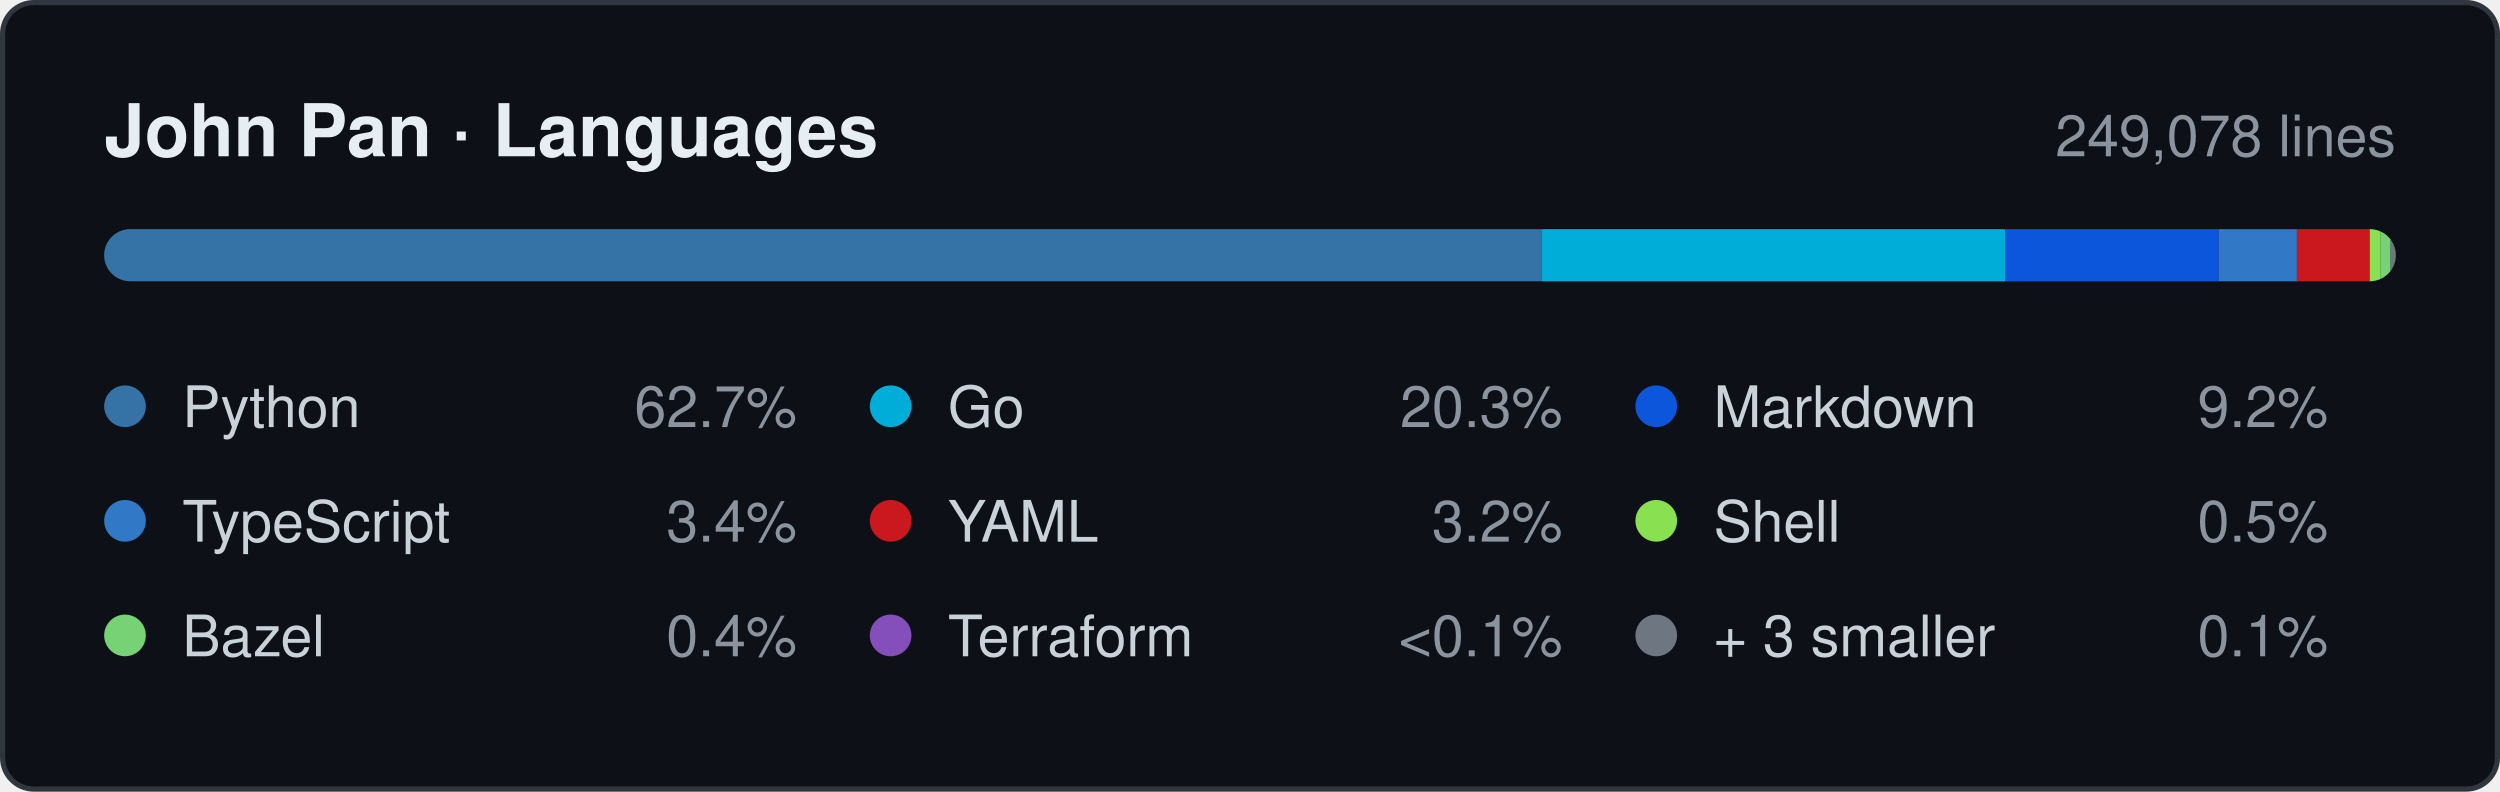
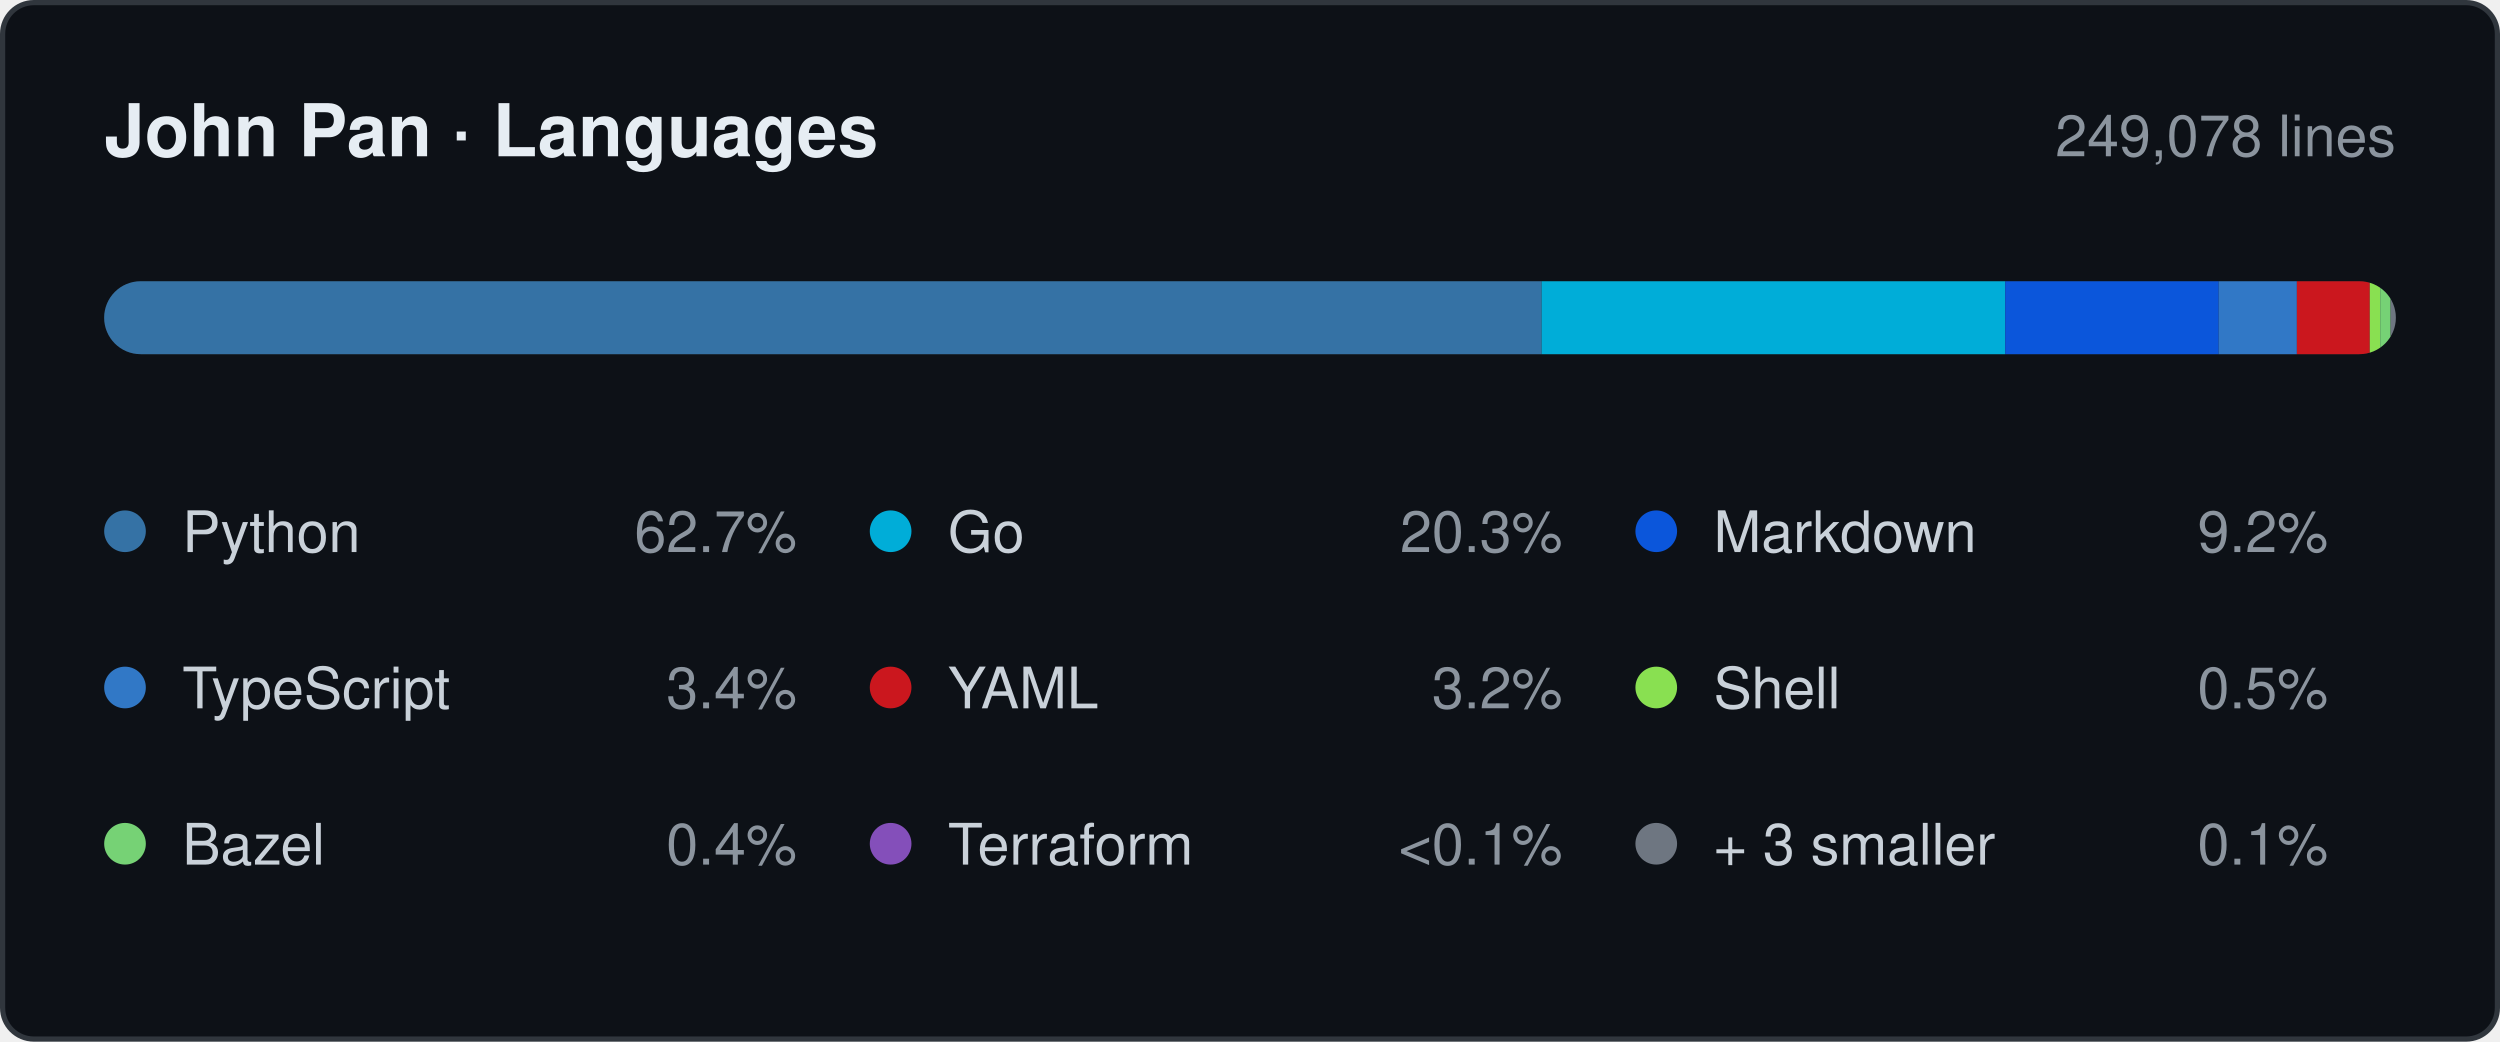
- <svg xmlns="http://www.w3.org/2000/svg" width="480" height="152" viewBox="0 0 480 152" role="img" aria-label="Languages by lines changed, 249,078 in total: Python 62.7%, Go 20.3%, Markdown 9.2%, TypeScript 3.4%, YAML 3.2%, Shell 0.5%, Bazel 0.4%, Terraform &lt;0.1%, + 3 smaller 0.1%.">
+ <svg xmlns="http://www.w3.org/2000/svg" width="480" height="200" viewBox="0 0 480 200" role="img" aria-label="Languages by lines changed, 249,078 in total: Python 62.7%, Go 20.3%, Markdown 9.2%, TypeScript 3.4%, YAML 3.2%, Shell 0.5%, Bazel 0.4%, Terraform &lt;0.1%, + 3 smaller 0.1%.">
  <style>
    .card   { fill: #0d1117; stroke: #30363d; }
    .title  { fill: #e6edf3; font-weight: 600; font-size: 14px; }
    .window { fill: #8b949e; font-size: 11px; }
    .name   { fill: #c9d1d9; font-size: 11px; }
    .share  { fill: #8b949e; font-size: 11px; }
    .track  { fill: #21262d; }

    @media (prefers-color-scheme: light) {
      .card   { fill: #ffffff; stroke: #d0d7de; }
      .title  { fill: #1f2328; }
      .window { fill: #656d76; }
      .name   { fill: #424a53; }
      .share  { fill: #656d76; }
      .track  { fill: #eaeef2; }
    }

    .s0 { fill: #3572A5; }
    .s1 { fill: #00ADD8; }
    .s2 { fill: #0B56DB; }
    .s3 { fill: #3178C6; }
    .s4 { fill: #CB171E; }
    .s5 { fill: #89E051; }
    .s6 { fill: #76D275; }
    .s7 { fill: #844FBA; }
    .s8 { fill: #6E7681; }

    @media (prefers-color-scheme: light) {
      .s0 { fill: #3572A5; }
      .s1 { fill: #00A1C9; }
      .s2 { fill: #083FA1; }
      .s3 { fill: #3178C6; }
      .s4 { fill: #CB171E; }
      .s5 { fill: #54A81E; }
      .s6 { fill: #39AA37; }
      .s7 { fill: #844FBA; }
      .s8 { fill: #6E7681; }
    }

    text { font-family: -apple-system, BlinkMacSystemFont, "Segoe UI", Helvetica,
                        Arial, sans-serif; }
  </style>
  <defs>
    <clipPath id="bar">
-       <rect x="20" y="44" width="440" height="10" rx="5" />
+       <rect x="20" y="54" width="440" height="14" rx="7" />
    </clipPath>
  </defs>
-   <rect class="card" x="0.5" y="0.5" width="479" height="151" rx="6" />
+   <rect class="card" x="0.5" y="0.5" width="479" height="199" rx="6" />
  <text class="title" x="20" y="30">John Pan · Languages</text>
  <text class="window" x="460" y="30" text-anchor="end">249,078 lines</text>
-   <rect class="track" x="20" y="44" width="440" height="10" rx="5" />
+   <rect class="track" x="20" y="54" width="440" height="14" rx="7" />
  <g clip-path="url(#bar)">
-     <rect class="s0" x="20" y="44" width="276" height="10" />
-     <rect class="s1" x="296" y="44" width="89" height="10" />
-     <rect class="s2" x="385" y="44" width="41" height="10" />
-     <rect class="s3" x="426" y="44" width="15" height="10" />
-     <rect class="s4" x="441" y="44" width="14" height="10" />
-     <rect class="s5" x="455" y="44" width="2" height="10" />
-     <rect class="s6" x="457" y="44" width="2" height="10" />
-     <rect class="s8" x="459" y="44" width="1" height="10" />
+     <rect class="s0" x="20" y="54" width="276" height="14" />
+     <rect class="s1" x="296" y="54" width="89" height="14" />
+     <rect class="s2" x="385" y="54" width="41" height="14" />
+     <rect class="s3" x="426" y="54" width="15" height="14" />
+     <rect class="s4" x="441" y="54" width="14" height="14" />
+     <rect class="s5" x="455" y="54" width="2" height="14" />
+     <rect class="s6" x="457" y="54" width="2" height="14" />
+     <rect class="s8" x="459" y="54" width="1" height="14" />
  </g>
-   <circle class="s0" cx="24" cy="78" r="4" />
-   <text class="name" x="35" y="82">Python</text>
-   <text class="share" x="153" y="82" text-anchor="end">62.7%</text>
-   <circle class="s1" cx="171" cy="78" r="4" />
-   <text class="name" x="182" y="82">Go</text>
-   <text class="share" x="300" y="82" text-anchor="end">20.3%</text>
-   <circle class="s2" cx="318" cy="78" r="4" />
-   <text class="name" x="329" y="82">Markdown</text>
-   <text class="share" x="447" y="82" text-anchor="end">9.2%</text>
-   <circle class="s3" cx="24" cy="100" r="4" />
-   <text class="name" x="35" y="104">TypeScript</text>
-   <text class="share" x="153" y="104" text-anchor="end">3.4%</text>
-   <circle class="s4" cx="171" cy="100" r="4" />
-   <text class="name" x="182" y="104">YAML</text>
-   <text class="share" x="300" y="104" text-anchor="end">3.2%</text>
-   <circle class="s5" cx="318" cy="100" r="4" />
-   <text class="name" x="329" y="104">Shell</text>
-   <text class="share" x="447" y="104" text-anchor="end">0.5%</text>
-   <circle class="s6" cx="24" cy="122" r="4" />
-   <text class="name" x="35" y="126">Bazel</text>
-   <text class="share" x="153" y="126" text-anchor="end">0.4%</text>
-   <circle class="s7" cx="171" cy="122" r="4" />
-   <text class="name" x="182" y="126">Terraform</text>
-   <text class="share" x="300" y="126" text-anchor="end">&lt;0.1%</text>
-   <circle class="s8" cx="318" cy="122" r="4" />
-   <text class="name" x="329" y="126">+ 3 smaller</text>
-   <text class="share" x="447" y="126" text-anchor="end">0.1%</text>
+   <circle class="s0" cx="24" cy="102" r="4" />
+   <text class="name" x="35" y="106">Python</text>
+   <text class="share" x="153" y="106" text-anchor="end">62.7%</text>
+   <circle class="s1" cx="171" cy="102" r="4" />
+   <text class="name" x="182" y="106">Go</text>
+   <text class="share" x="300" y="106" text-anchor="end">20.3%</text>
+   <circle class="s2" cx="318" cy="102" r="4" />
+   <text class="name" x="329" y="106">Markdown</text>
+   <text class="share" x="447" y="106" text-anchor="end">9.2%</text>
+   <circle class="s3" cx="24" cy="132" r="4" />
+   <text class="name" x="35" y="136">TypeScript</text>
+   <text class="share" x="153" y="136" text-anchor="end">3.4%</text>
+   <circle class="s4" cx="171" cy="132" r="4" />
+   <text class="name" x="182" y="136">YAML</text>
+   <text class="share" x="300" y="136" text-anchor="end">3.2%</text>
+   <circle class="s5" cx="318" cy="132" r="4" />
+   <text class="name" x="329" y="136">Shell</text>
+   <text class="share" x="447" y="136" text-anchor="end">0.5%</text>
+   <circle class="s6" cx="24" cy="162" r="4" />
+   <text class="name" x="35" y="166">Bazel</text>
+   <text class="share" x="153" y="166" text-anchor="end">0.4%</text>
+   <circle class="s7" cx="171" cy="162" r="4" />
+   <text class="name" x="182" y="166">Terraform</text>
+   <text class="share" x="300" y="166" text-anchor="end">&lt;0.1%</text>
+   <circle class="s8" cx="318" cy="162" r="4" />
+   <text class="name" x="329" y="166">+ 3 smaller</text>
+   <text class="share" x="447" y="166" text-anchor="end">0.1%</text>
</svg>
